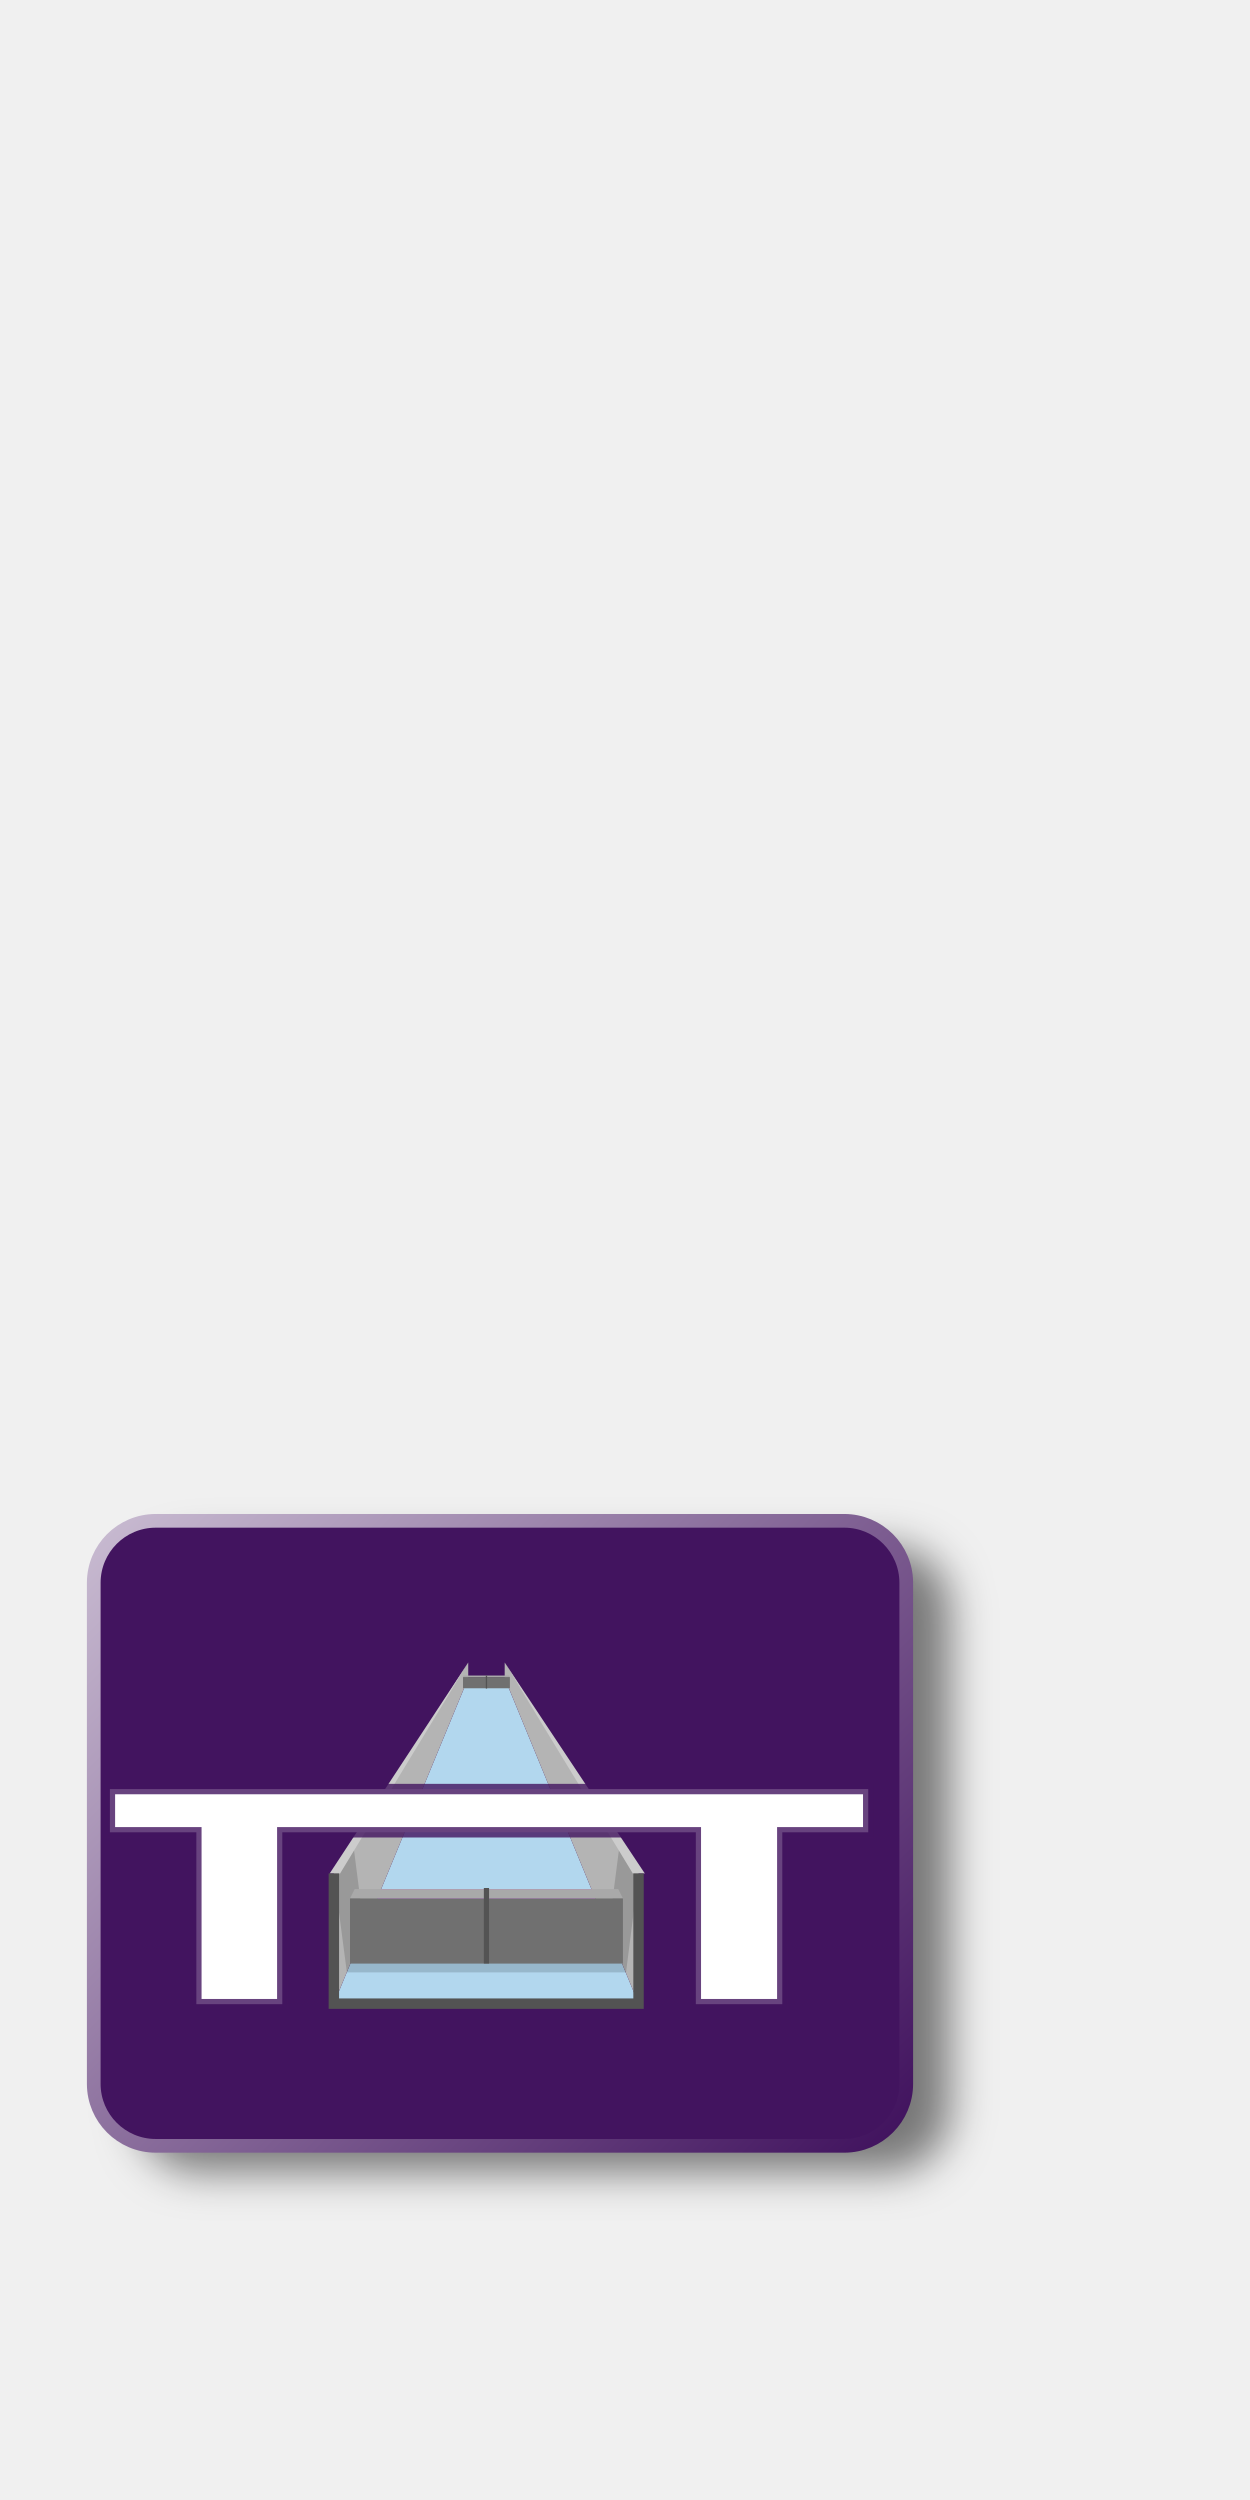
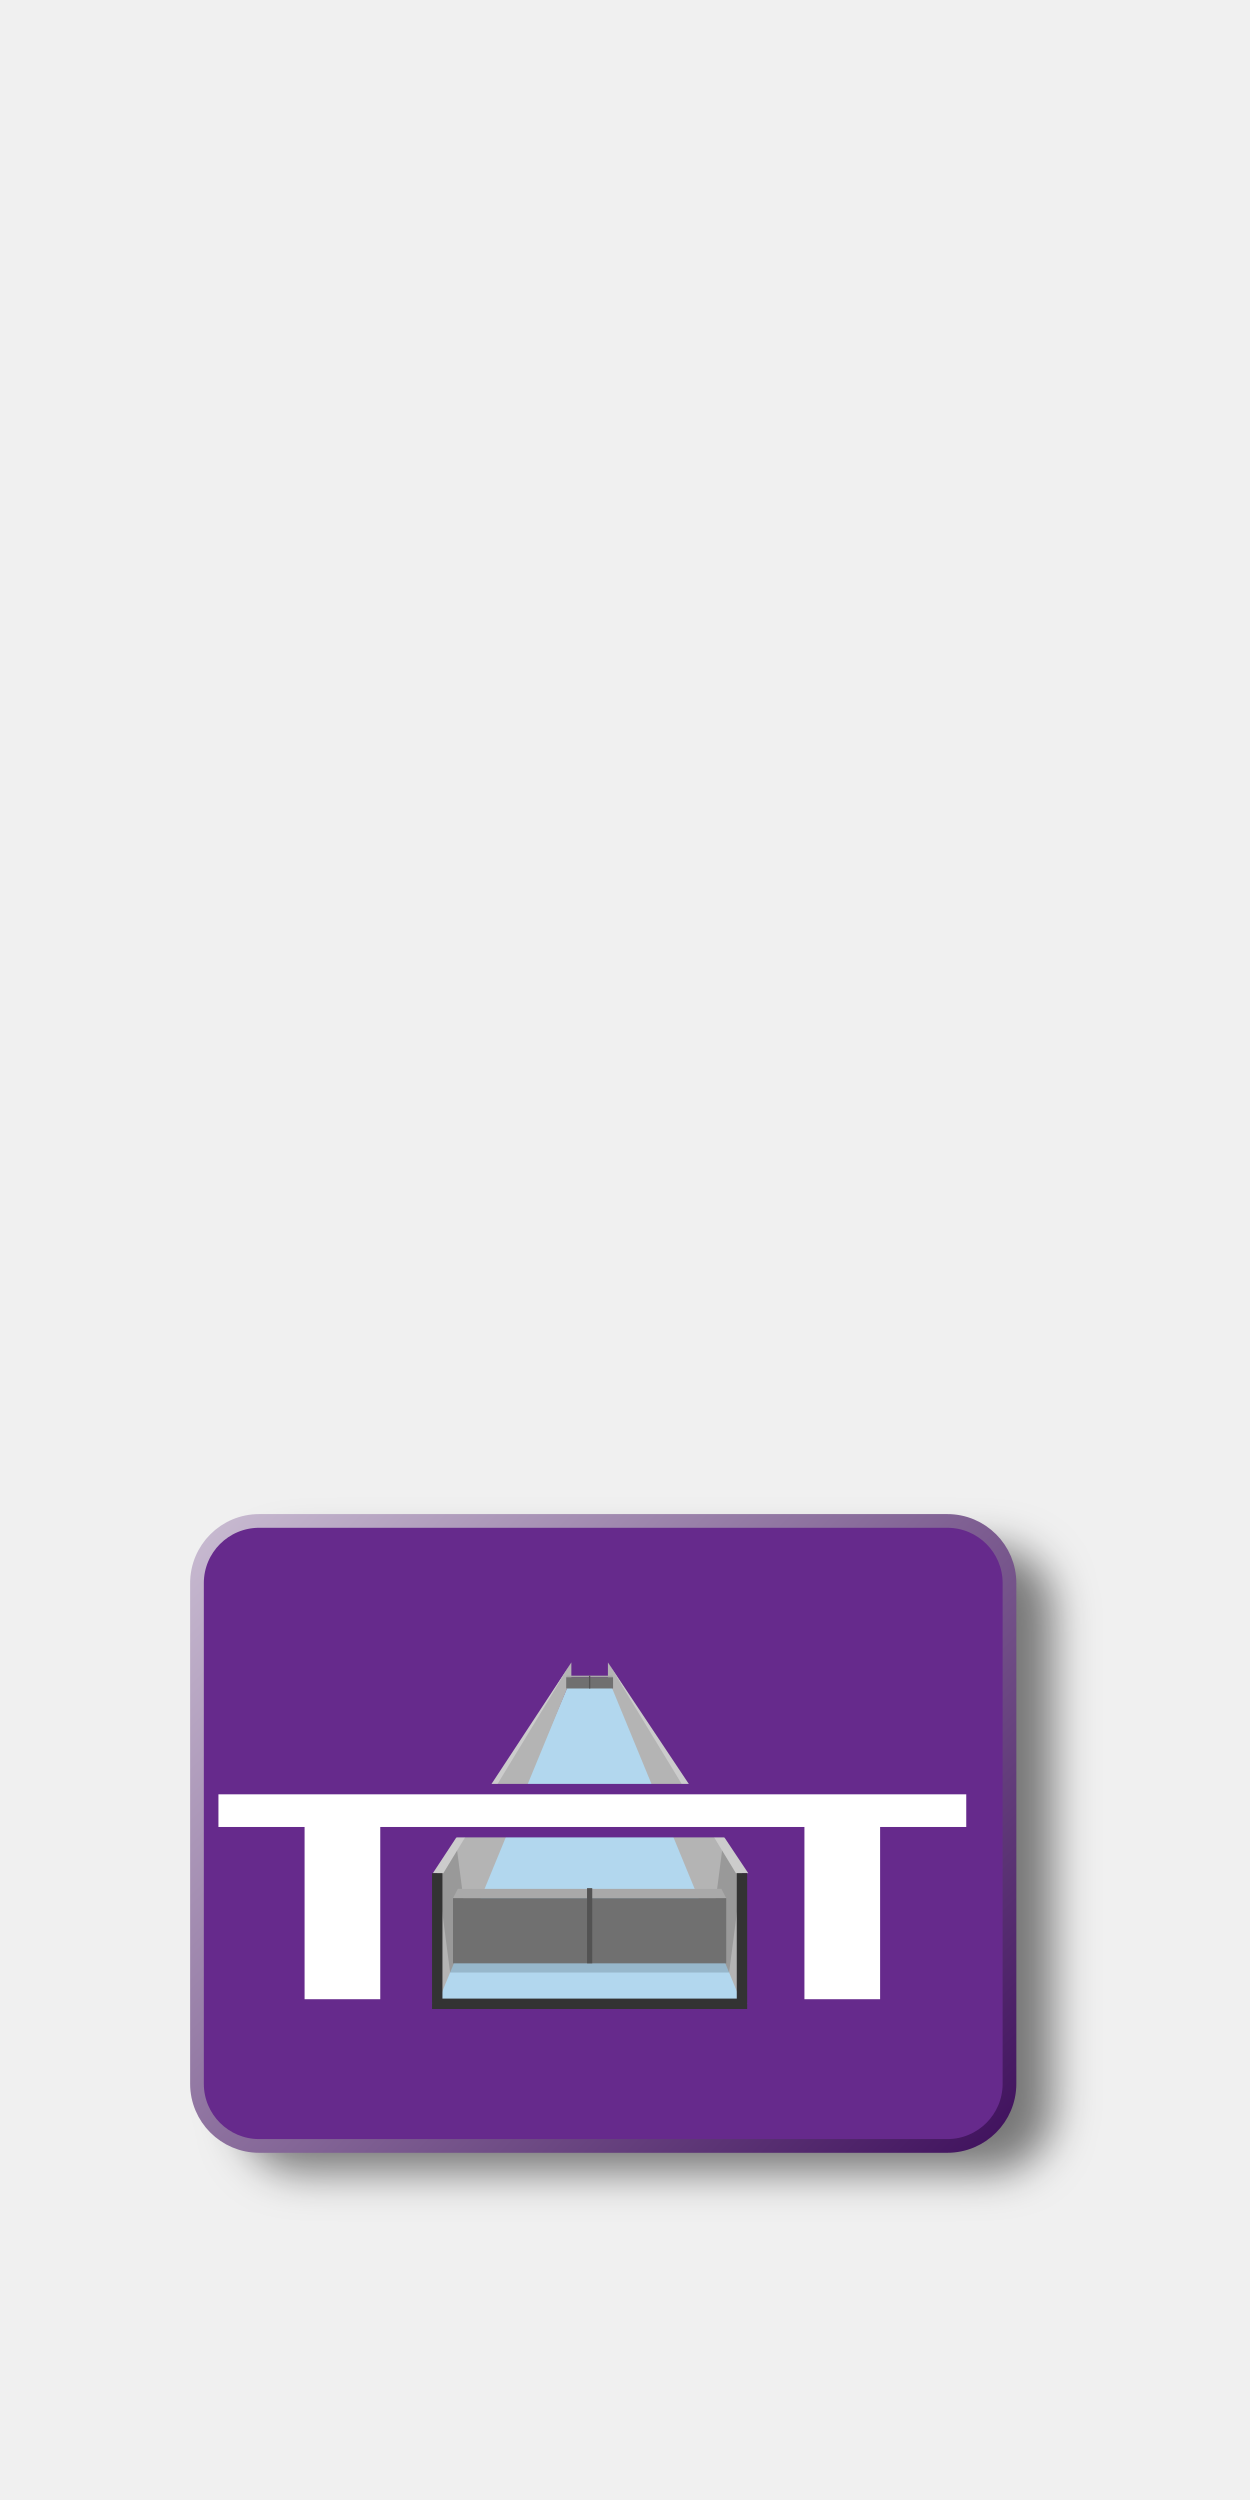
- <svg xmlns="http://www.w3.org/2000/svg" id="321eeff1-5b51-49ae-a434-fe9d33838db4" data-name="Layer 1" width="240" height="480" viewBox="0 0 240 480">
-   <g id="9806746c-53df-48d1-ae81-77f3fedb1a06" data-name="overlay">
-     <defs>
-       <filter id="af33d90d-e75b-4fe9-b038-fe5207c77021" name="AI_GaussianBlur_4">
-         <feGaussianBlur stdDeviation="4" />
-       </filter>
-       <linearGradient id="3f4ef119-440a-4079-91a2-0b876eb888d5" x1="29.58" y1="285.6" x2="162.42" y2="418.44" gradientUnits="userSpaceOnUse">
-         <stop offset="0" stop-color="#c6b8cf" />
-         <stop offset="1" stop-color="#42145f" />
-       </linearGradient>
-     </defs>
-     <g opacity="0.5" filter="url(#af33d90d-e75b-4fe9-b038-fe5207c77021)">
-       <rect x="26.4" y="297" width="156" height="120" rx="11.9" ry="11.9" />
+ <svg xmlns="http://www.w3.org/2000/svg" id="de00b4fe-db0c-446d-a946-ee38e1e593cd" data-name="Layer 1" width="240" height="480" viewBox="0 0 240 480">
+   <defs>
+     <filter id="93fbb1cf-d3a2-4e4d-b12a-f7a9e6ca7a7f" name="AI_GaussianBlur_4">
+       <feGaussianBlur stdDeviation="4" />
+     </filter>
+     <linearGradient id="9850173c-0049-4fde-aa68-facad0583d74" x1="49.4" y1="285.6" x2="182.24" y2="418.44" gradientUnits="userSpaceOnUse">
+       <stop offset="0" stop-color="#c6b8cf" />
+       <stop offset="1" stop-color="#42145f" />
+     </linearGradient>
+   </defs>
+   <g id="aff75085-0f05-49f0-bea8-2b3006e331b5" data-name="overlay">
+     <g opacity="0.5" filter="url(#93fbb1cf-d3a2-4e4d-b12a-f7a9e6ca7a7f)">
+       <rect x="46.18" y="297.02" width="156" height="120" rx="11.94" ry="11.94" />
    </g>
-     <rect x="18" y="292" width="156" height="120" rx="11.9" ry="11.9" fill="#42145f" stroke-miterlimit="10" stroke-width="2.63" stroke="url(#3f4ef119-440a-4079-91a2-0b876eb888d5)" />
-     <polygon points="96.9 322.2 96.9 322.2 89.9 322.2 89.9 322.2 64.1 384.7 122.6 384.7 96.9 322.2" fill="#b2d7ee" />
-     <polygon points="89.9 319.2 64.1 359.7 64.1 384.7 89.9 322.2 89.9 319.2" fill="#b4b4b4" />
-     <polygon points="96.9 319.2 96.9 322.2 122.6 384.7 122.6 359.7 96.9 319.2" fill="#b4b4b4" />
-     <polygon points="119 353.9 116.8 371 70 371 67.8 353.9 64.1 359.7 66.6 378.7 120.2 378.7 122.6 359.7 119 353.9" opacity="0.15" />
-     <polygon points="63.3 359.7 89.9 319.2 65.3 359.7 63.3 359.7" fill="#ccc" />
-     <polygon points="96.9 319.2 123.8 359.7 121.5 359.7 96.9 319.2" fill="#ccc" />
-     <polygon points="21.1 343.5 21.1 351.8 37.7 351.8 37.7 384.8 54.2 384.8 54.2 351.8 133.6 351.8 133.6 384.8 150.2 384.8 150.2 351.8 166.7 351.8 166.7 343.5 21.1 343.5" fill="#fff" stroke="#42145f" stroke-miterlimit="10" stroke-opacity="0.8" stroke-width="2" />
-     <polyline points="64.1 359.7 64.1 384.7 122.6 384.7 122.6 359.7" fill="none" stroke="#535353" stroke-miterlimit="10" stroke-width="2" />
-     <polygon points="72.5 364.5 73.2 362.7 113.6 362.7 114.3 364.5 72.5 364.5" fill="#f0f" />
-     <polygon points="68.1 362.7 118.7 362.7 119.6 364.5 67.2 364.5 68.1 362.7" fill="#a9a9a9" />
-     <rect x="67.2" y="364.5" width="52.4" height="12.51" fill="#707070" />
-     <polygon points="89 321.7 97.7 321.7 97.9 322 88.9 322 89 321.7" fill="#a9a9a9" />
-     <rect x="88.9" y="322" width="9" height="2.15" fill="#707070" />
-     <line x1="93.4" y1="377" x2="93.4" y2="362.5" fill="none" stroke="#535353" stroke-linejoin="round" />
-     <line x1="93.4" y1="324.2" x2="93.4" y2="321.7" fill="none" stroke="#535353" stroke-linejoin="round" stroke-width="0.25" />
+     <rect x="37.82" y="292.02" width="156" height="120" rx="11.94" ry="11.94" fill="#662a8c" stroke-miterlimit="10" stroke-width="2.63" stroke="url(#9850173c-0049-4fde-aa68-facad0583d74)" />
+     <polygon points="117.72 322.2 116.72 322.2 108.7 322.2 109.7 322.2 82.95 384.73 143.46 384.73 117.72 322.2" fill="#b2d7ee" />
+     <polygon points="109.7 319.19 83.95 359.65 83.95 384.73 109.7 322.2 109.7 319.19" fill="#b4b4b4" />
+     <polygon points="116.72 319.19 116.72 322.2 142.46 384.73 142.46 359.65 116.72 319.19" fill="#b4b4b4" />
+     <polygon points="138.82 353.93 136.61 370.97 89.8 370.97 87.59 353.93 83.95 359.65 86.42 378.73 139.99 378.73 142.46 359.65 138.82 353.93" opacity="0.15" />
+     <polygon points="83.11 359.65 109.7 319.19 85.12 359.65 83.11 359.65" fill="#ccc" />
+     <polygon points="116.72 319.19 143.66 359.65 141.29 359.65 116.72 319.19" fill="#ccc" />
+     <polygon points="40.94 343.51 40.94 351.78 57.48 351.78 57.48 384.85 74.01 384.85 74.01 351.78 153.45 351.78 153.45 384.85 169.98 384.85 169.98 351.78 186.52 351.78 186.52 343.51 40.94 343.51" fill="#fff" stroke="#662a8c" stroke-miterlimit="10" stroke-width="2" />
+     <polyline points="83.95 359.65 83.95 384.73 142.46 384.73 142.46 359.65" fill="none" stroke="#333" stroke-miterlimit="10" stroke-width="2" />
+     <polygon points="87.9 362.66 138.51 362.66 139.43 364.45 86.98 364.45 87.9 362.66" fill="#a9a9a9" />
+     <rect x="86.98" y="364.45" width="52.45" height="12.51" fill="#707070" />
+     <polygon points="108.86 321.73 117.55 321.73 117.71 322.04 108.71 322.04 108.86 321.73" fill="#a9a9a9" />
+     <rect x="108.71" y="322.04" width="9" height="2.15" fill="#707070" />
+     <line x1="113.21" y1="376.96" x2="113.21" y2="362.52" fill="none" stroke="#535353" stroke-linejoin="round" />
+     <line x1="113.21" y1="324.19" x2="113.21" y2="321.73" fill="none" stroke="#535353" stroke-linejoin="round" stroke-width="0.25" />
  </g>
</svg>
